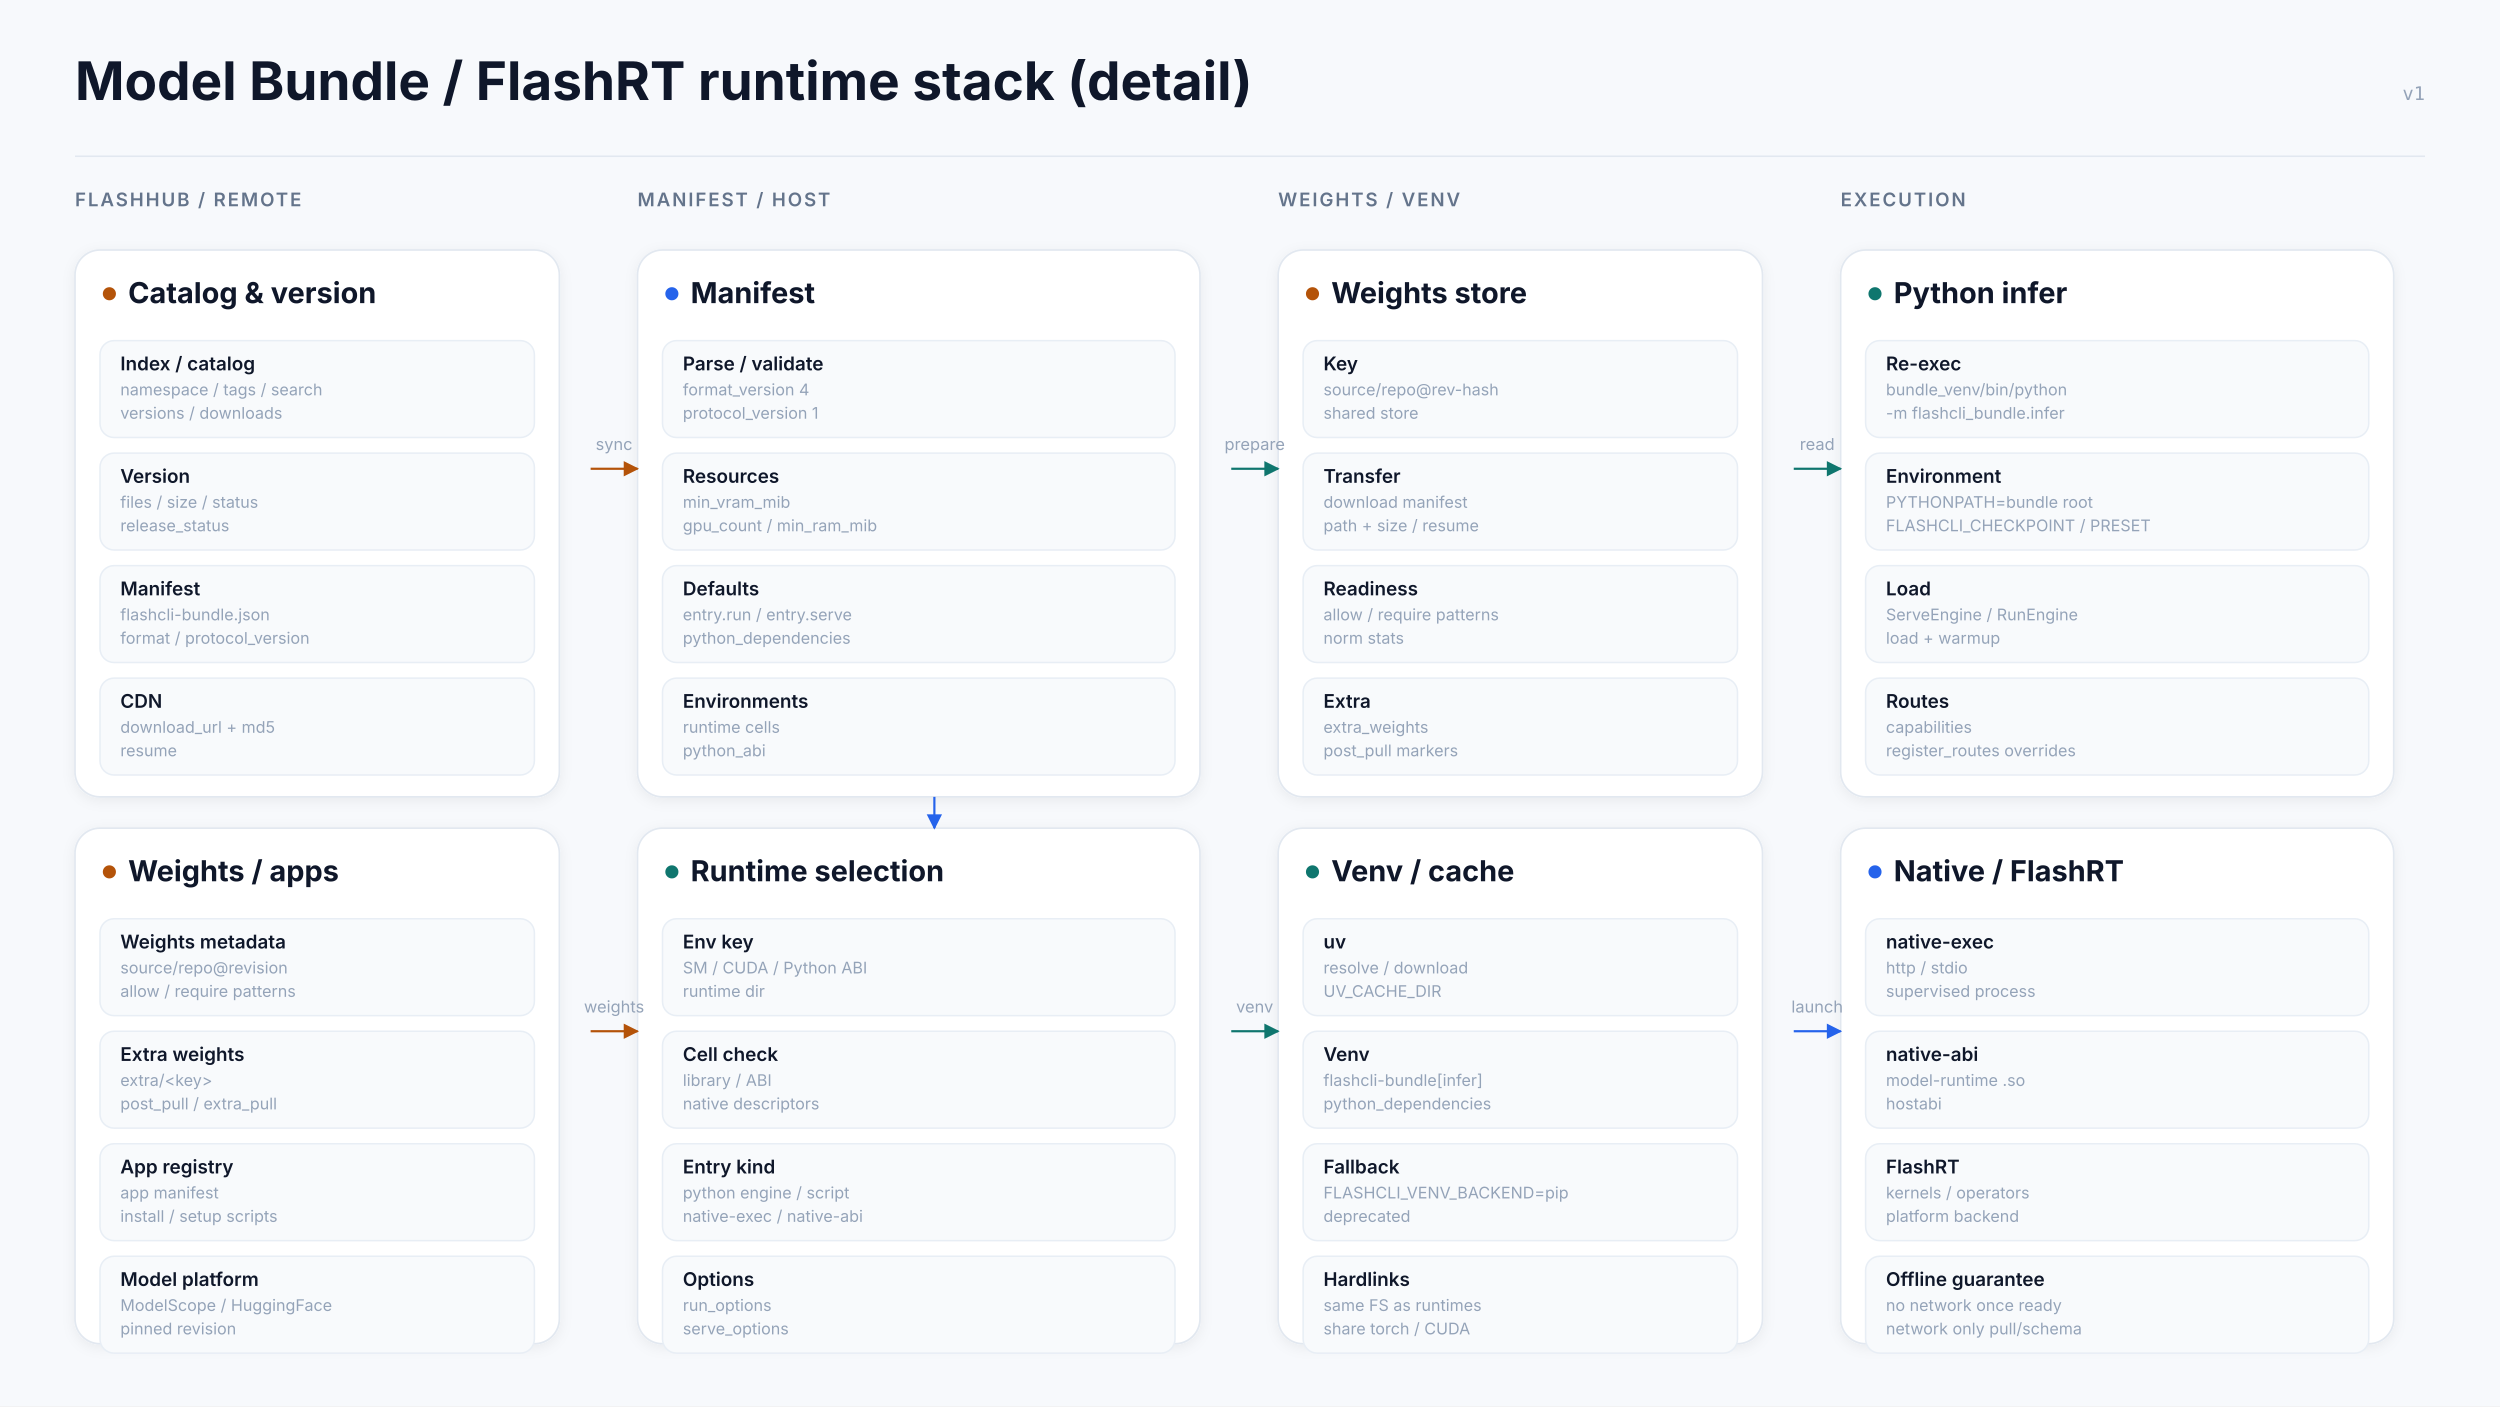
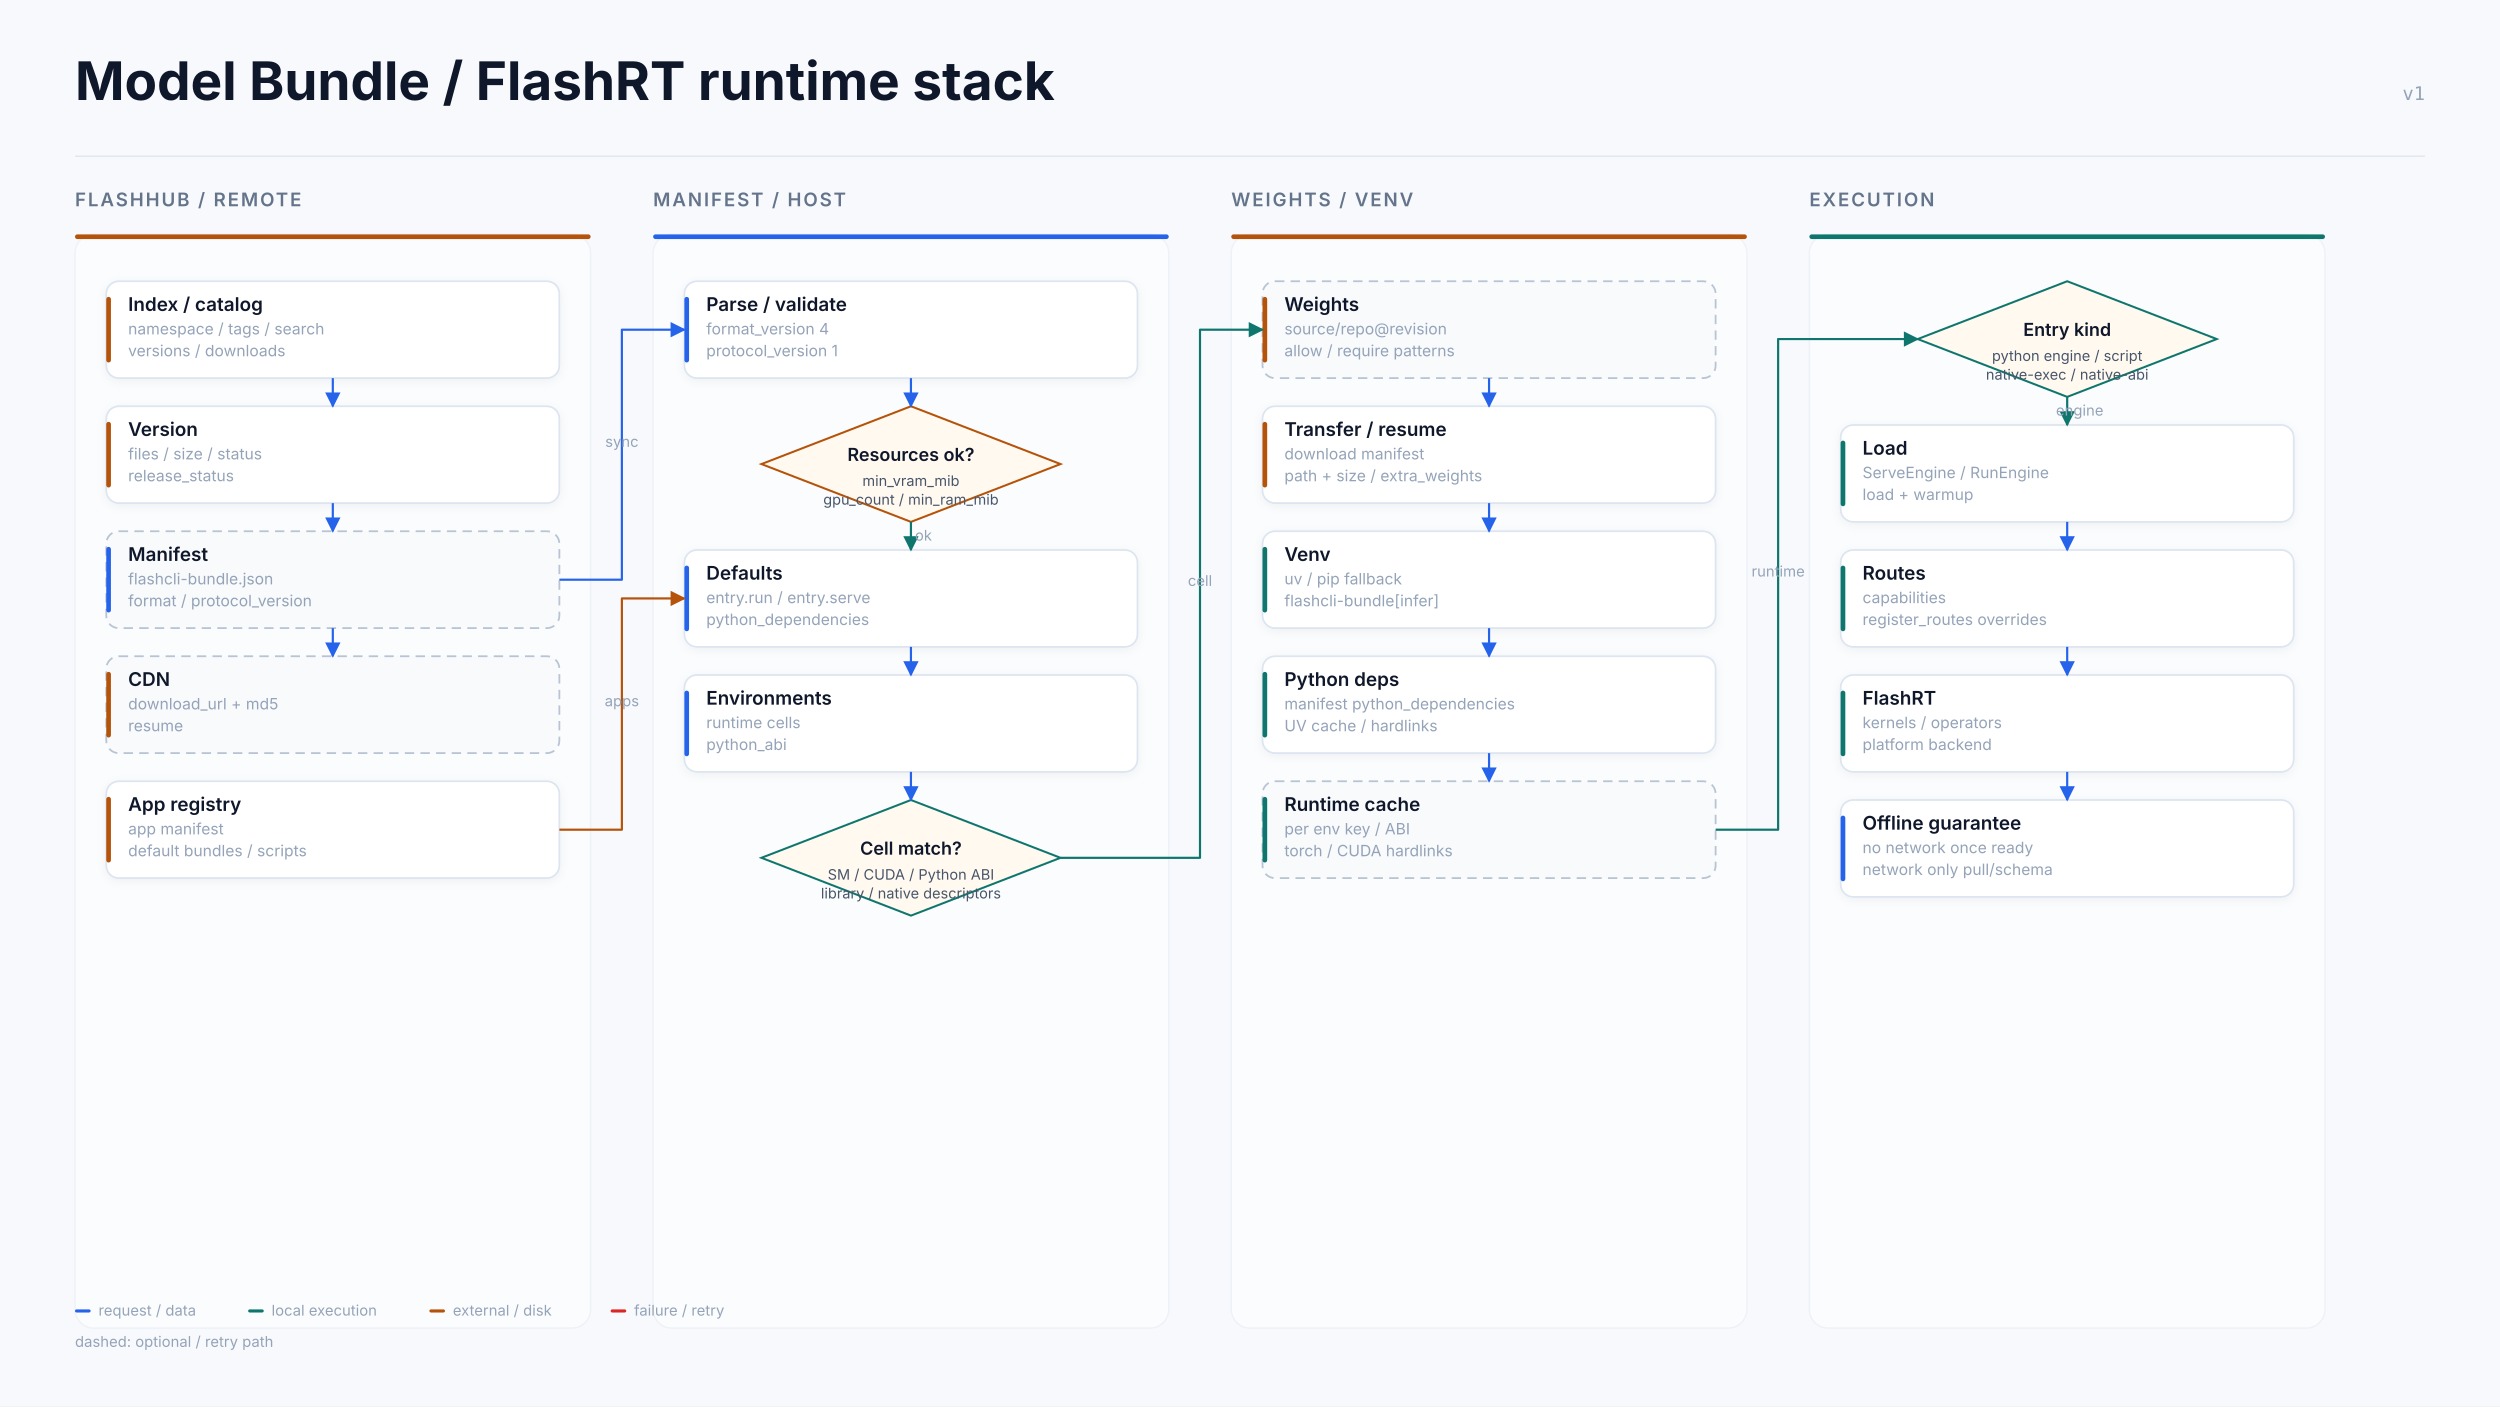
<svg xmlns="http://www.w3.org/2000/svg" width="1600" height="900" viewBox="0 0 1600 900">
  <defs>
    <filter id="shadow" x="-20%" y="-20%" width="140%" height="140%">
-       <feDropShadow dx="0" dy="2" stdDeviation="4" flood-color="#0F172A" flood-opacity="0.06" />
+       <feDropShadow dx="0" dy="1.5" stdDeviation="3" flood-color="#0F172A" flood-opacity="0.05" />
    </filter>
    <marker id="arrow-blue" viewBox="0 0 10 10" refX="9" refY="5" markerWidth="7" markerHeight="7" orient="auto-start-reverse">
      <path d="M 0 0 L 10 5 L 0 10 z" fill="#2563EB" />
    </marker>
    <marker id="arrow-green" viewBox="0 0 10 10" refX="9" refY="5" markerWidth="7" markerHeight="7" orient="auto-start-reverse">
      <path d="M 0 0 L 10 5 L 0 10 z" fill="#0F766E" />
    </marker>
    <marker id="arrow-amber" viewBox="0 0 10 10" refX="9" refY="5" markerWidth="7" markerHeight="7" orient="auto-start-reverse">
      <path d="M 0 0 L 10 5 L 0 10 z" fill="#B45309" />
    </marker>
    <marker id="arrow-red" viewBox="0 0 10 10" refX="9" refY="5" markerWidth="7" markerHeight="7" orient="auto-start-reverse">
      <path d="M 0 0 L 10 5 L 0 10 z" fill="#DC2626" />
    </marker>
  </defs>
  <rect width="1600" height="900" fill="#F7F9FC" />
  <path d="M 48 100 L 1552 100" stroke="#E2E8F0" stroke-width="1" />
-   <text x="48" y="64" text-anchor="start" font-family="Inter, Segoe UI, sans-serif" font-size="34" font-weight="700" fill="#0F172A">Model Bundle / FlashRT runtime stack (detail)</text>
+   <text x="48" y="64" text-anchor="start" font-family="Inter, Segoe UI, sans-serif" font-size="34" font-weight="700" fill="#0F172A">Model Bundle / FlashRT runtime stack</text>
  <text x="1552" y="64" text-anchor="end" font-family="JetBrains Mono, Consolas, monospace" font-size="12" font-weight="400" fill="#94A3B8">v1</text>
  <text x="48" y="132" text-anchor="start" font-family="Inter, Segoe UI, sans-serif" font-size="12" font-weight="600" fill="#64748B" letter-spacing="1.2">FLASHHUB / REMOTE</text>
-   <text x="408" y="132" text-anchor="start" font-family="Inter, Segoe UI, sans-serif" font-size="12" font-weight="600" fill="#64748B" letter-spacing="1.2">MANIFEST / HOST</text>
-   <text x="818" y="132" text-anchor="start" font-family="Inter, Segoe UI, sans-serif" font-size="12" font-weight="600" fill="#64748B" letter-spacing="1.2">WEIGHTS / VENV</text>
-   <text x="1178" y="132" text-anchor="start" font-family="Inter, Segoe UI, sans-serif" font-size="12" font-weight="600" fill="#64748B" letter-spacing="1.2">EXECUTION</text>
-   <rect x="48" y="160" width="310" height="350" rx="16" fill="#FFFFFF" stroke="#E2E8F0" stroke-width="1.1" filter="url(#shadow)" />
-   <circle cx="70" cy="188" r="4.2" fill="#B45309" />
-   <text x="82" y="194" text-anchor="start" font-family="Inter, Segoe UI, sans-serif" font-size="18.5" font-weight="700" fill="#0F172A">Catalog &amp; version</text>
-   <rect x="64" y="218" width="278" height="62" rx="9" fill="#F8FAFC" stroke="#E8EEF5" stroke-width="1" />
-   <text x="77" y="237" text-anchor="start" font-family="Inter, Segoe UI, sans-serif" font-size="12.1" font-weight="600" fill="#0F172A">Index / catalog</text>
-   <text x="77" y="253" text-anchor="start" font-family="Inter, Segoe UI, sans-serif" font-size="10.3" font-weight="400" fill="#94A3B8">namespace / tags / search</text>
-   <text x="77" y="268" text-anchor="start" font-family="Inter, Segoe UI, sans-serif" font-size="10.3" font-weight="400" fill="#94A3B8">versions / downloads</text>
-   <rect x="64" y="290" width="278" height="62" rx="9" fill="#F8FAFC" stroke="#E8EEF5" stroke-width="1" />
-   <text x="77" y="309" text-anchor="start" font-family="Inter, Segoe UI, sans-serif" font-size="12.1" font-weight="600" fill="#0F172A">Version</text>
-   <text x="77" y="325" text-anchor="start" font-family="Inter, Segoe UI, sans-serif" font-size="10.3" font-weight="400" fill="#94A3B8">files / size / status</text>
-   <text x="77" y="340" text-anchor="start" font-family="Inter, Segoe UI, sans-serif" font-size="10.3" font-weight="400" fill="#94A3B8">release_status</text>
-   <rect x="64" y="362" width="278" height="62" rx="9" fill="#F8FAFC" stroke="#E8EEF5" stroke-width="1" />
-   <text x="77" y="381" text-anchor="start" font-family="Inter, Segoe UI, sans-serif" font-size="12.1" font-weight="600" fill="#0F172A">Manifest</text>
-   <text x="77" y="397" text-anchor="start" font-family="Inter, Segoe UI, sans-serif" font-size="10.3" font-weight="400" fill="#94A3B8">flashcli-bundle.json</text>
-   <text x="77" y="412" text-anchor="start" font-family="Inter, Segoe UI, sans-serif" font-size="10.3" font-weight="400" fill="#94A3B8">format / protocol_version</text>
-   <rect x="64" y="434" width="278" height="62" rx="9" fill="#F8FAFC" stroke="#E8EEF5" stroke-width="1" />
-   <text x="77" y="453" text-anchor="start" font-family="Inter, Segoe UI, sans-serif" font-size="12.1" font-weight="600" fill="#0F172A">CDN</text>
-   <text x="77" y="469" text-anchor="start" font-family="Inter, Segoe UI, sans-serif" font-size="10.3" font-weight="400" fill="#94A3B8">download_url + md5</text>
-   <text x="77" y="484" text-anchor="start" font-family="Inter, Segoe UI, sans-serif" font-size="10.3" font-weight="400" fill="#94A3B8">resume</text>
-   <rect x="48" y="530" width="310" height="330" rx="16" fill="#FFFFFF" stroke="#E2E8F0" stroke-width="1.1" filter="url(#shadow)" />
-   <circle cx="70" cy="558" r="4.2" fill="#B45309" />
-   <text x="82" y="564" text-anchor="start" font-family="Inter, Segoe UI, sans-serif" font-size="18.5" font-weight="700" fill="#0F172A">Weights / apps</text>
-   <rect x="64" y="588" width="278" height="62" rx="9" fill="#F8FAFC" stroke="#E8EEF5" stroke-width="1" />
-   <text x="77" y="607" text-anchor="start" font-family="Inter, Segoe UI, sans-serif" font-size="12.1" font-weight="600" fill="#0F172A">Weights metadata</text>
-   <text x="77" y="623" text-anchor="start" font-family="Inter, Segoe UI, sans-serif" font-size="10.3" font-weight="400" fill="#94A3B8">source/repo@revision</text>
-   <text x="77" y="638" text-anchor="start" font-family="Inter, Segoe UI, sans-serif" font-size="10.3" font-weight="400" fill="#94A3B8">allow / require patterns</text>
-   <rect x="64" y="660" width="278" height="62" rx="9" fill="#F8FAFC" stroke="#E8EEF5" stroke-width="1" />
-   <text x="77" y="679" text-anchor="start" font-family="Inter, Segoe UI, sans-serif" font-size="12.1" font-weight="600" fill="#0F172A">Extra weights</text>
-   <text x="77" y="695" text-anchor="start" font-family="Inter, Segoe UI, sans-serif" font-size="10.3" font-weight="400" fill="#94A3B8">extra/&lt;key&gt;</text>
-   <text x="77" y="710" text-anchor="start" font-family="Inter, Segoe UI, sans-serif" font-size="10.3" font-weight="400" fill="#94A3B8">post_pull / extra_pull</text>
-   <rect x="64" y="732" width="278" height="62" rx="9" fill="#F8FAFC" stroke="#E8EEF5" stroke-width="1" />
-   <text x="77" y="751" text-anchor="start" font-family="Inter, Segoe UI, sans-serif" font-size="12.1" font-weight="600" fill="#0F172A">App registry</text>
-   <text x="77" y="767" text-anchor="start" font-family="Inter, Segoe UI, sans-serif" font-size="10.3" font-weight="400" fill="#94A3B8">app manifest</text>
-   <text x="77" y="782" text-anchor="start" font-family="Inter, Segoe UI, sans-serif" font-size="10.3" font-weight="400" fill="#94A3B8">install / setup scripts</text>
-   <rect x="64" y="804" width="278" height="62" rx="9" fill="#F8FAFC" stroke="#E8EEF5" stroke-width="1" />
-   <text x="77" y="823" text-anchor="start" font-family="Inter, Segoe UI, sans-serif" font-size="12.1" font-weight="600" fill="#0F172A">Model platform</text>
-   <text x="77" y="839" text-anchor="start" font-family="Inter, Segoe UI, sans-serif" font-size="10.3" font-weight="400" fill="#94A3B8">ModelScope / HuggingFace</text>
-   <text x="77" y="854" text-anchor="start" font-family="Inter, Segoe UI, sans-serif" font-size="10.3" font-weight="400" fill="#94A3B8">pinned revision</text>
-   <rect x="408" y="160" width="360" height="350" rx="16" fill="#FFFFFF" stroke="#E2E8F0" stroke-width="1.1" filter="url(#shadow)" />
-   <circle cx="430" cy="188" r="4.2" fill="#2563EB" />
-   <text x="442" y="194" text-anchor="start" font-family="Inter, Segoe UI, sans-serif" font-size="18.5" font-weight="700" fill="#0F172A">Manifest</text>
-   <rect x="424" y="218" width="328" height="62" rx="9" fill="#F8FAFC" stroke="#E8EEF5" stroke-width="1" />
-   <text x="437" y="237" text-anchor="start" font-family="Inter, Segoe UI, sans-serif" font-size="12.1" font-weight="600" fill="#0F172A">Parse / validate</text>
-   <text x="437" y="253" text-anchor="start" font-family="Inter, Segoe UI, sans-serif" font-size="10.3" font-weight="400" fill="#94A3B8">format_version 4</text>
-   <text x="437" y="268" text-anchor="start" font-family="Inter, Segoe UI, sans-serif" font-size="10.3" font-weight="400" fill="#94A3B8">protocol_version 1</text>
-   <rect x="424" y="290" width="328" height="62" rx="9" fill="#F8FAFC" stroke="#E8EEF5" stroke-width="1" />
-   <text x="437" y="309" text-anchor="start" font-family="Inter, Segoe UI, sans-serif" font-size="12.1" font-weight="600" fill="#0F172A">Resources</text>
-   <text x="437" y="325" text-anchor="start" font-family="Inter, Segoe UI, sans-serif" font-size="10.3" font-weight="400" fill="#94A3B8">min_vram_mib</text>
-   <text x="437" y="340" text-anchor="start" font-family="Inter, Segoe UI, sans-serif" font-size="10.3" font-weight="400" fill="#94A3B8">gpu_count / min_ram_mib</text>
-   <rect x="424" y="362" width="328" height="62" rx="9" fill="#F8FAFC" stroke="#E8EEF5" stroke-width="1" />
-   <text x="437" y="381" text-anchor="start" font-family="Inter, Segoe UI, sans-serif" font-size="12.1" font-weight="600" fill="#0F172A">Defaults</text>
-   <text x="437" y="397" text-anchor="start" font-family="Inter, Segoe UI, sans-serif" font-size="10.3" font-weight="400" fill="#94A3B8">entry.run / entry.serve</text>
-   <text x="437" y="412" text-anchor="start" font-family="Inter, Segoe UI, sans-serif" font-size="10.3" font-weight="400" fill="#94A3B8">python_dependencies</text>
-   <rect x="424" y="434" width="328" height="62" rx="9" fill="#F8FAFC" stroke="#E8EEF5" stroke-width="1" />
-   <text x="437" y="453" text-anchor="start" font-family="Inter, Segoe UI, sans-serif" font-size="12.1" font-weight="600" fill="#0F172A">Environments</text>
-   <text x="437" y="469" text-anchor="start" font-family="Inter, Segoe UI, sans-serif" font-size="10.3" font-weight="400" fill="#94A3B8">runtime cells</text>
-   <text x="437" y="484" text-anchor="start" font-family="Inter, Segoe UI, sans-serif" font-size="10.3" font-weight="400" fill="#94A3B8">python_abi</text>
-   <rect x="408" y="530" width="360" height="330" rx="16" fill="#FFFFFF" stroke="#E2E8F0" stroke-width="1.1" filter="url(#shadow)" />
-   <circle cx="430" cy="558" r="4.2" fill="#0F766E" />
-   <text x="442" y="564" text-anchor="start" font-family="Inter, Segoe UI, sans-serif" font-size="18.5" font-weight="700" fill="#0F172A">Runtime selection</text>
-   <rect x="424" y="588" width="328" height="62" rx="9" fill="#F8FAFC" stroke="#E8EEF5" stroke-width="1" />
-   <text x="437" y="607" text-anchor="start" font-family="Inter, Segoe UI, sans-serif" font-size="12.1" font-weight="600" fill="#0F172A">Env key</text>
-   <text x="437" y="623" text-anchor="start" font-family="Inter, Segoe UI, sans-serif" font-size="10.3" font-weight="400" fill="#94A3B8">SM / CUDA / Python ABI</text>
-   <text x="437" y="638" text-anchor="start" font-family="Inter, Segoe UI, sans-serif" font-size="10.3" font-weight="400" fill="#94A3B8">runtime dir</text>
-   <rect x="424" y="660" width="328" height="62" rx="9" fill="#F8FAFC" stroke="#E8EEF5" stroke-width="1" />
-   <text x="437" y="679" text-anchor="start" font-family="Inter, Segoe UI, sans-serif" font-size="12.1" font-weight="600" fill="#0F172A">Cell check</text>
-   <text x="437" y="695" text-anchor="start" font-family="Inter, Segoe UI, sans-serif" font-size="10.3" font-weight="400" fill="#94A3B8">library / ABI</text>
-   <text x="437" y="710" text-anchor="start" font-family="Inter, Segoe UI, sans-serif" font-size="10.3" font-weight="400" fill="#94A3B8">native descriptors</text>
-   <rect x="424" y="732" width="328" height="62" rx="9" fill="#F8FAFC" stroke="#E8EEF5" stroke-width="1" />
-   <text x="437" y="751" text-anchor="start" font-family="Inter, Segoe UI, sans-serif" font-size="12.1" font-weight="600" fill="#0F172A">Entry kind</text>
-   <text x="437" y="767" text-anchor="start" font-family="Inter, Segoe UI, sans-serif" font-size="10.3" font-weight="400" fill="#94A3B8">python engine / script</text>
-   <text x="437" y="782" text-anchor="start" font-family="Inter, Segoe UI, sans-serif" font-size="10.3" font-weight="400" fill="#94A3B8">native-exec / native-abi</text>
-   <rect x="424" y="804" width="328" height="62" rx="9" fill="#F8FAFC" stroke="#E8EEF5" stroke-width="1" />
-   <text x="437" y="823" text-anchor="start" font-family="Inter, Segoe UI, sans-serif" font-size="12.1" font-weight="600" fill="#0F172A">Options</text>
-   <text x="437" y="839" text-anchor="start" font-family="Inter, Segoe UI, sans-serif" font-size="10.3" font-weight="400" fill="#94A3B8">run_options</text>
-   <text x="437" y="854" text-anchor="start" font-family="Inter, Segoe UI, sans-serif" font-size="10.3" font-weight="400" fill="#94A3B8">serve_options</text>
-   <rect x="818" y="160" width="310" height="350" rx="16" fill="#FFFFFF" stroke="#E2E8F0" stroke-width="1.1" filter="url(#shadow)" />
-   <circle cx="840" cy="188" r="4.2" fill="#B45309" />
-   <text x="852" y="194" text-anchor="start" font-family="Inter, Segoe UI, sans-serif" font-size="18.5" font-weight="700" fill="#0F172A">Weights store</text>
-   <rect x="834" y="218" width="278" height="62" rx="9" fill="#F8FAFC" stroke="#E8EEF5" stroke-width="1" />
-   <text x="847" y="237" text-anchor="start" font-family="Inter, Segoe UI, sans-serif" font-size="12.1" font-weight="600" fill="#0F172A">Key</text>
-   <text x="847" y="253" text-anchor="start" font-family="Inter, Segoe UI, sans-serif" font-size="10.3" font-weight="400" fill="#94A3B8">source/repo@rev-hash</text>
-   <text x="847" y="268" text-anchor="start" font-family="Inter, Segoe UI, sans-serif" font-size="10.3" font-weight="400" fill="#94A3B8">shared store</text>
-   <rect x="834" y="290" width="278" height="62" rx="9" fill="#F8FAFC" stroke="#E8EEF5" stroke-width="1" />
-   <text x="847" y="309" text-anchor="start" font-family="Inter, Segoe UI, sans-serif" font-size="12.1" font-weight="600" fill="#0F172A">Transfer</text>
-   <text x="847" y="325" text-anchor="start" font-family="Inter, Segoe UI, sans-serif" font-size="10.3" font-weight="400" fill="#94A3B8">download manifest</text>
-   <text x="847" y="340" text-anchor="start" font-family="Inter, Segoe UI, sans-serif" font-size="10.3" font-weight="400" fill="#94A3B8">path + size / resume</text>
-   <rect x="834" y="362" width="278" height="62" rx="9" fill="#F8FAFC" stroke="#E8EEF5" stroke-width="1" />
-   <text x="847" y="381" text-anchor="start" font-family="Inter, Segoe UI, sans-serif" font-size="12.1" font-weight="600" fill="#0F172A">Readiness</text>
-   <text x="847" y="397" text-anchor="start" font-family="Inter, Segoe UI, sans-serif" font-size="10.3" font-weight="400" fill="#94A3B8">allow / require patterns</text>
-   <text x="847" y="412" text-anchor="start" font-family="Inter, Segoe UI, sans-serif" font-size="10.3" font-weight="400" fill="#94A3B8">norm stats</text>
-   <rect x="834" y="434" width="278" height="62" rx="9" fill="#F8FAFC" stroke="#E8EEF5" stroke-width="1" />
-   <text x="847" y="453" text-anchor="start" font-family="Inter, Segoe UI, sans-serif" font-size="12.1" font-weight="600" fill="#0F172A">Extra</text>
-   <text x="847" y="469" text-anchor="start" font-family="Inter, Segoe UI, sans-serif" font-size="10.3" font-weight="400" fill="#94A3B8">extra_weights</text>
-   <text x="847" y="484" text-anchor="start" font-family="Inter, Segoe UI, sans-serif" font-size="10.3" font-weight="400" fill="#94A3B8">post_pull markers</text>
-   <rect x="818" y="530" width="310" height="330" rx="16" fill="#FFFFFF" stroke="#E2E8F0" stroke-width="1.1" filter="url(#shadow)" />
-   <circle cx="840" cy="558" r="4.2" fill="#0F766E" />
-   <text x="852" y="564" text-anchor="start" font-family="Inter, Segoe UI, sans-serif" font-size="18.5" font-weight="700" fill="#0F172A">Venv / cache</text>
-   <rect x="834" y="588" width="278" height="62" rx="9" fill="#F8FAFC" stroke="#E8EEF5" stroke-width="1" />
-   <text x="847" y="607" text-anchor="start" font-family="Inter, Segoe UI, sans-serif" font-size="12.1" font-weight="600" fill="#0F172A">uv</text>
-   <text x="847" y="623" text-anchor="start" font-family="Inter, Segoe UI, sans-serif" font-size="10.3" font-weight="400" fill="#94A3B8">resolve / download</text>
-   <text x="847" y="638" text-anchor="start" font-family="Inter, Segoe UI, sans-serif" font-size="10.3" font-weight="400" fill="#94A3B8">UV_CACHE_DIR</text>
-   <rect x="834" y="660" width="278" height="62" rx="9" fill="#F8FAFC" stroke="#E8EEF5" stroke-width="1" />
-   <text x="847" y="679" text-anchor="start" font-family="Inter, Segoe UI, sans-serif" font-size="12.1" font-weight="600" fill="#0F172A">Venv</text>
-   <text x="847" y="695" text-anchor="start" font-family="Inter, Segoe UI, sans-serif" font-size="10.3" font-weight="400" fill="#94A3B8">flashcli-bundle[infer]</text>
-   <text x="847" y="710" text-anchor="start" font-family="Inter, Segoe UI, sans-serif" font-size="10.3" font-weight="400" fill="#94A3B8">python_dependencies</text>
-   <rect x="834" y="732" width="278" height="62" rx="9" fill="#F8FAFC" stroke="#E8EEF5" stroke-width="1" />
-   <text x="847" y="751" text-anchor="start" font-family="Inter, Segoe UI, sans-serif" font-size="12.1" font-weight="600" fill="#0F172A">Fallback</text>
-   <text x="847" y="767" text-anchor="start" font-family="Inter, Segoe UI, sans-serif" font-size="10.3" font-weight="400" fill="#94A3B8">FLASHCLI_VENV_BACKEND=pip</text>
-   <text x="847" y="782" text-anchor="start" font-family="Inter, Segoe UI, sans-serif" font-size="10.3" font-weight="400" fill="#94A3B8">deprecated</text>
-   <rect x="834" y="804" width="278" height="62" rx="9" fill="#F8FAFC" stroke="#E8EEF5" stroke-width="1" />
-   <text x="847" y="823" text-anchor="start" font-family="Inter, Segoe UI, sans-serif" font-size="12.1" font-weight="600" fill="#0F172A">Hardlinks</text>
-   <text x="847" y="839" text-anchor="start" font-family="Inter, Segoe UI, sans-serif" font-size="10.3" font-weight="400" fill="#94A3B8">same FS as runtimes</text>
-   <text x="847" y="854" text-anchor="start" font-family="Inter, Segoe UI, sans-serif" font-size="10.3" font-weight="400" fill="#94A3B8">share torch / CUDA</text>
-   <rect x="1178" y="160" width="354" height="350" rx="16" fill="#FFFFFF" stroke="#E2E8F0" stroke-width="1.1" filter="url(#shadow)" />
-   <circle cx="1200" cy="188" r="4.2" fill="#0F766E" />
-   <text x="1212" y="194" text-anchor="start" font-family="Inter, Segoe UI, sans-serif" font-size="18.5" font-weight="700" fill="#0F172A">Python infer</text>
-   <rect x="1194" y="218" width="322" height="62" rx="9" fill="#F8FAFC" stroke="#E8EEF5" stroke-width="1" />
-   <text x="1207" y="237" text-anchor="start" font-family="Inter, Segoe UI, sans-serif" font-size="12.1" font-weight="600" fill="#0F172A">Re-exec</text>
-   <text x="1207" y="253" text-anchor="start" font-family="Inter, Segoe UI, sans-serif" font-size="10.3" font-weight="400" fill="#94A3B8">bundle_venv/bin/python</text>
-   <text x="1207" y="268" text-anchor="start" font-family="Inter, Segoe UI, sans-serif" font-size="10.3" font-weight="400" fill="#94A3B8">-m flashcli_bundle.infer</text>
-   <rect x="1194" y="290" width="322" height="62" rx="9" fill="#F8FAFC" stroke="#E8EEF5" stroke-width="1" />
-   <text x="1207" y="309" text-anchor="start" font-family="Inter, Segoe UI, sans-serif" font-size="12.1" font-weight="600" fill="#0F172A">Environment</text>
-   <text x="1207" y="325" text-anchor="start" font-family="Inter, Segoe UI, sans-serif" font-size="10.3" font-weight="400" fill="#94A3B8">PYTHONPATH=bundle root</text>
-   <text x="1207" y="340" text-anchor="start" font-family="Inter, Segoe UI, sans-serif" font-size="10.3" font-weight="400" fill="#94A3B8">FLASHCLI_CHECKPOINT / PRESET</text>
-   <rect x="1194" y="362" width="322" height="62" rx="9" fill="#F8FAFC" stroke="#E8EEF5" stroke-width="1" />
-   <text x="1207" y="381" text-anchor="start" font-family="Inter, Segoe UI, sans-serif" font-size="12.1" font-weight="600" fill="#0F172A">Load</text>
-   <text x="1207" y="397" text-anchor="start" font-family="Inter, Segoe UI, sans-serif" font-size="10.3" font-weight="400" fill="#94A3B8">ServeEngine / RunEngine</text>
-   <text x="1207" y="412" text-anchor="start" font-family="Inter, Segoe UI, sans-serif" font-size="10.3" font-weight="400" fill="#94A3B8">load + warmup</text>
-   <rect x="1194" y="434" width="322" height="62" rx="9" fill="#F8FAFC" stroke="#E8EEF5" stroke-width="1" />
-   <text x="1207" y="453" text-anchor="start" font-family="Inter, Segoe UI, sans-serif" font-size="12.1" font-weight="600" fill="#0F172A">Routes</text>
-   <text x="1207" y="469" text-anchor="start" font-family="Inter, Segoe UI, sans-serif" font-size="10.3" font-weight="400" fill="#94A3B8">capabilities</text>
-   <text x="1207" y="484" text-anchor="start" font-family="Inter, Segoe UI, sans-serif" font-size="10.3" font-weight="400" fill="#94A3B8">register_routes overrides</text>
-   <rect x="1178" y="530" width="354" height="330" rx="16" fill="#FFFFFF" stroke="#E2E8F0" stroke-width="1.1" filter="url(#shadow)" />
-   <circle cx="1200" cy="558" r="4.2" fill="#2563EB" />
-   <text x="1212" y="564" text-anchor="start" font-family="Inter, Segoe UI, sans-serif" font-size="18.5" font-weight="700" fill="#0F172A">Native / FlashRT</text>
-   <rect x="1194" y="588" width="322" height="62" rx="9" fill="#F8FAFC" stroke="#E8EEF5" stroke-width="1" />
-   <text x="1207" y="607" text-anchor="start" font-family="Inter, Segoe UI, sans-serif" font-size="12.1" font-weight="600" fill="#0F172A">native-exec</text>
-   <text x="1207" y="623" text-anchor="start" font-family="Inter, Segoe UI, sans-serif" font-size="10.3" font-weight="400" fill="#94A3B8">http / stdio</text>
-   <text x="1207" y="638" text-anchor="start" font-family="Inter, Segoe UI, sans-serif" font-size="10.3" font-weight="400" fill="#94A3B8">supervised process</text>
-   <rect x="1194" y="660" width="322" height="62" rx="9" fill="#F8FAFC" stroke="#E8EEF5" stroke-width="1" />
-   <text x="1207" y="679" text-anchor="start" font-family="Inter, Segoe UI, sans-serif" font-size="12.1" font-weight="600" fill="#0F172A">native-abi</text>
-   <text x="1207" y="695" text-anchor="start" font-family="Inter, Segoe UI, sans-serif" font-size="10.3" font-weight="400" fill="#94A3B8">model-runtime .so</text>
-   <text x="1207" y="710" text-anchor="start" font-family="Inter, Segoe UI, sans-serif" font-size="10.3" font-weight="400" fill="#94A3B8">hostabi</text>
-   <rect x="1194" y="732" width="322" height="62" rx="9" fill="#F8FAFC" stroke="#E8EEF5" stroke-width="1" />
-   <text x="1207" y="751" text-anchor="start" font-family="Inter, Segoe UI, sans-serif" font-size="12.1" font-weight="600" fill="#0F172A">FlashRT</text>
-   <text x="1207" y="767" text-anchor="start" font-family="Inter, Segoe UI, sans-serif" font-size="10.3" font-weight="400" fill="#94A3B8">kernels / operators</text>
-   <text x="1207" y="782" text-anchor="start" font-family="Inter, Segoe UI, sans-serif" font-size="10.3" font-weight="400" fill="#94A3B8">platform backend</text>
-   <rect x="1194" y="804" width="322" height="62" rx="9" fill="#F8FAFC" stroke="#E8EEF5" stroke-width="1" />
-   <text x="1207" y="823" text-anchor="start" font-family="Inter, Segoe UI, sans-serif" font-size="12.1" font-weight="600" fill="#0F172A">Offline guarantee</text>
-   <text x="1207" y="839" text-anchor="start" font-family="Inter, Segoe UI, sans-serif" font-size="10.3" font-weight="400" fill="#94A3B8">no network once ready</text>
-   <text x="1207" y="854" text-anchor="start" font-family="Inter, Segoe UI, sans-serif" font-size="10.3" font-weight="400" fill="#94A3B8">network only pull/schema</text>
-   <path d="M 378 300 L 408 300" fill="none" stroke="#B45309" stroke-width="1.4" stroke-linejoin="round" marker-end="url(#arrow-amber)" />
-   <text x="393" y="288" text-anchor="middle" font-family="Inter, Segoe UI, sans-serif" font-size="10.5" font-weight="400" fill="#94A3B8">sync</text>
-   <path d="M 378 660 L 408 660" fill="none" stroke="#B45309" stroke-width="1.4" stroke-linejoin="round" marker-end="url(#arrow-amber)" />
-   <text x="393" y="648" text-anchor="middle" font-family="Inter, Segoe UI, sans-serif" font-size="10.5" font-weight="400" fill="#94A3B8">weights</text>
-   <path d="M 788 300 L 818 300" fill="none" stroke="#0F766E" stroke-width="1.4" stroke-linejoin="round" marker-end="url(#arrow-green)" />
-   <text x="803" y="288" text-anchor="middle" font-family="Inter, Segoe UI, sans-serif" font-size="10.5" font-weight="400" fill="#94A3B8">prepare</text>
-   <path d="M 788 660 L 818 660" fill="none" stroke="#0F766E" stroke-width="1.4" stroke-linejoin="round" marker-end="url(#arrow-green)" />
-   <text x="803" y="648" text-anchor="middle" font-family="Inter, Segoe UI, sans-serif" font-size="10.5" font-weight="400" fill="#94A3B8">venv</text>
-   <path d="M 1148 300 L 1178 300" fill="none" stroke="#0F766E" stroke-width="1.4" stroke-linejoin="round" marker-end="url(#arrow-green)" />
-   <text x="1163" y="288" text-anchor="middle" font-family="Inter, Segoe UI, sans-serif" font-size="10.5" font-weight="400" fill="#94A3B8">read</text>
-   <path d="M 1148 660 L 1178 660" fill="none" stroke="#2563EB" stroke-width="1.4" stroke-linejoin="round" marker-end="url(#arrow-blue)" />
-   <text x="1163" y="648" text-anchor="middle" font-family="Inter, Segoe UI, sans-serif" font-size="10.5" font-weight="400" fill="#94A3B8">launch</text>
-   <path d="M 598 510 L 598 530" fill="none" stroke="#2563EB" stroke-width="1.4" stroke-linejoin="round" marker-end="url(#arrow-blue)" />
+   <rect x="48" y="150" width="330" height="700" rx="12" fill="#FBFCFE" stroke="#EEF2F7" stroke-width="1" />
+   <rect x="48" y="150" width="330" height="3" rx="1.5" fill="#B45309" stroke="#B45309" stroke-width="0" />
+   <text x="418" y="132" text-anchor="start" font-family="Inter, Segoe UI, sans-serif" font-size="12" font-weight="600" fill="#64748B" letter-spacing="1.2">MANIFEST / HOST</text>
+   <rect x="418" y="150" width="330" height="700" rx="12" fill="#FBFCFE" stroke="#EEF2F7" stroke-width="1" />
+   <rect x="418" y="150" width="330" height="3" rx="1.5" fill="#2563EB" stroke="#2563EB" stroke-width="0" />
+   <text x="788" y="132" text-anchor="start" font-family="Inter, Segoe UI, sans-serif" font-size="12" font-weight="600" fill="#64748B" letter-spacing="1.2">WEIGHTS / VENV</text>
+   <rect x="788" y="150" width="330" height="700" rx="12" fill="#FBFCFE" stroke="#EEF2F7" stroke-width="1" />
+   <rect x="788" y="150" width="330" height="3" rx="1.5" fill="#B45309" stroke="#B45309" stroke-width="0" />
+   <text x="1158" y="132" text-anchor="start" font-family="Inter, Segoe UI, sans-serif" font-size="12" font-weight="600" fill="#64748B" letter-spacing="1.2">EXECUTION</text>
+   <rect x="1158" y="150" width="330" height="700" rx="12" fill="#FBFCFE" stroke="#EEF2F7" stroke-width="1" />
+   <rect x="1158" y="150" width="330" height="3" rx="1.5" fill="#0F766E" stroke="#0F766E" stroke-width="0" />
+   <rect x="68" y="180" width="290" height="62" rx="8" fill="#FFFFFF" stroke="#DCE5F0" stroke-width="1.15" filter="url(#shadow)" />
+   <rect x="68" y="190" width="3" height="42" rx="1.5" fill="#B45309" stroke="#B45309" stroke-width="0" />
+   <text x="82" y="199" text-anchor="start" font-family="Inter, Segoe UI, sans-serif" font-size="12.1" font-weight="600" fill="#0F172A">Index / catalog</text>
+   <text x="82" y="214" text-anchor="start" font-family="Inter, Segoe UI, sans-serif" font-size="10" font-weight="400" fill="#94A3B8">namespace / tags / search</text>
+   <text x="82" y="228" text-anchor="start" font-family="Inter, Segoe UI, sans-serif" font-size="10" font-weight="400" fill="#94A3B8">versions / downloads</text>
+   <rect x="68" y="260" width="290" height="62" rx="8" fill="#FFFFFF" stroke="#DCE5F0" stroke-width="1.15" filter="url(#shadow)" />
+   <rect x="68" y="270" width="3" height="42" rx="1.5" fill="#B45309" stroke="#B45309" stroke-width="0" />
+   <text x="82" y="279" text-anchor="start" font-family="Inter, Segoe UI, sans-serif" font-size="12.1" font-weight="600" fill="#0F172A">Version</text>
+   <text x="82" y="294" text-anchor="start" font-family="Inter, Segoe UI, sans-serif" font-size="10" font-weight="400" fill="#94A3B8">files / size / status</text>
+   <text x="82" y="308" text-anchor="start" font-family="Inter, Segoe UI, sans-serif" font-size="10" font-weight="400" fill="#94A3B8">release_status</text>
+   <rect x="68" y="340" width="290" height="62" rx="8" fill="#F8FAFC" stroke="#B8C4D4" stroke-width="1.15" stroke-dasharray="6 4" />
+   <rect x="68" y="350" width="3" height="42" rx="1.5" fill="#2563EB" stroke="#2563EB" stroke-width="0" />
+   <text x="82" y="359" text-anchor="start" font-family="Inter, Segoe UI, sans-serif" font-size="12.1" font-weight="600" fill="#0F172A">Manifest</text>
+   <text x="82" y="374" text-anchor="start" font-family="Inter, Segoe UI, sans-serif" font-size="10" font-weight="400" fill="#94A3B8">flashcli-bundle.json</text>
+   <text x="82" y="388" text-anchor="start" font-family="Inter, Segoe UI, sans-serif" font-size="10" font-weight="400" fill="#94A3B8">format / protocol_version</text>
+   <rect x="68" y="420" width="290" height="62" rx="8" fill="#F8FAFC" stroke="#B8C4D4" stroke-width="1.15" stroke-dasharray="6 4" />
+   <rect x="68" y="430" width="3" height="42" rx="1.5" fill="#B45309" stroke="#B45309" stroke-width="0" />
+   <text x="82" y="439" text-anchor="start" font-family="Inter, Segoe UI, sans-serif" font-size="12.1" font-weight="600" fill="#0F172A">CDN</text>
+   <text x="82" y="454" text-anchor="start" font-family="Inter, Segoe UI, sans-serif" font-size="10" font-weight="400" fill="#94A3B8">download_url + md5</text>
+   <text x="82" y="468" text-anchor="start" font-family="Inter, Segoe UI, sans-serif" font-size="10" font-weight="400" fill="#94A3B8">resume</text>
+   <rect x="68" y="500" width="290" height="62" rx="8" fill="#FFFFFF" stroke="#DCE5F0" stroke-width="1.15" filter="url(#shadow)" />
+   <rect x="68" y="510" width="3" height="42" rx="1.5" fill="#B45309" stroke="#B45309" stroke-width="0" />
+   <text x="82" y="519" text-anchor="start" font-family="Inter, Segoe UI, sans-serif" font-size="12.1" font-weight="600" fill="#0F172A">App registry</text>
+   <text x="82" y="534" text-anchor="start" font-family="Inter, Segoe UI, sans-serif" font-size="10" font-weight="400" fill="#94A3B8">app manifest</text>
+   <text x="82" y="548" text-anchor="start" font-family="Inter, Segoe UI, sans-serif" font-size="10" font-weight="400" fill="#94A3B8">default bundles / scripts</text>
+   <rect x="438" y="180" width="290" height="62" rx="8" fill="#FFFFFF" stroke="#DCE5F0" stroke-width="1.15" filter="url(#shadow)" />
+   <rect x="438" y="190" width="3" height="42" rx="1.5" fill="#2563EB" stroke="#2563EB" stroke-width="0" />
+   <text x="452" y="199" text-anchor="start" font-family="Inter, Segoe UI, sans-serif" font-size="12.1" font-weight="600" fill="#0F172A">Parse / validate</text>
+   <text x="452" y="214" text-anchor="start" font-family="Inter, Segoe UI, sans-serif" font-size="10" font-weight="400" fill="#94A3B8">format_version 4</text>
+   <text x="452" y="228" text-anchor="start" font-family="Inter, Segoe UI, sans-serif" font-size="10" font-weight="400" fill="#94A3B8">protocol_version 1</text>
+   <polygon points="583,260 678.7,297 583,334 487.3,297" fill="#FFF9F0" stroke="#B45309" stroke-width="1.3" />
+   <text x="583" y="295" text-anchor="middle" font-family="Inter, Segoe UI, sans-serif" font-size="11.5" font-weight="600" fill="#0F172A">Resources ok?</text>
+   <text x="583" y="311" text-anchor="middle" font-family="Inter, Segoe UI, sans-serif" font-size="9.3" font-weight="400" fill="#475569">min_vram_mib</text>
+   <text x="583" y="323" text-anchor="middle" font-family="Inter, Segoe UI, sans-serif" font-size="9.3" font-weight="400" fill="#475569">gpu_count / min_ram_mib</text>
+   <rect x="438" y="352" width="290" height="62" rx="8" fill="#FFFFFF" stroke="#DCE5F0" stroke-width="1.15" filter="url(#shadow)" />
+   <rect x="438" y="362" width="3" height="42" rx="1.5" fill="#2563EB" stroke="#2563EB" stroke-width="0" />
+   <text x="452" y="371" text-anchor="start" font-family="Inter, Segoe UI, sans-serif" font-size="12.1" font-weight="600" fill="#0F172A">Defaults</text>
+   <text x="452" y="386" text-anchor="start" font-family="Inter, Segoe UI, sans-serif" font-size="10" font-weight="400" fill="#94A3B8">entry.run / entry.serve</text>
+   <text x="452" y="400" text-anchor="start" font-family="Inter, Segoe UI, sans-serif" font-size="10" font-weight="400" fill="#94A3B8">python_dependencies</text>
+   <rect x="438" y="432" width="290" height="62" rx="8" fill="#FFFFFF" stroke="#DCE5F0" stroke-width="1.15" filter="url(#shadow)" />
+   <rect x="438" y="442" width="3" height="42" rx="1.5" fill="#2563EB" stroke="#2563EB" stroke-width="0" />
+   <text x="452" y="451" text-anchor="start" font-family="Inter, Segoe UI, sans-serif" font-size="12.1" font-weight="600" fill="#0F172A">Environments</text>
+   <text x="452" y="466" text-anchor="start" font-family="Inter, Segoe UI, sans-serif" font-size="10" font-weight="400" fill="#94A3B8">runtime cells</text>
+   <text x="452" y="480" text-anchor="start" font-family="Inter, Segoe UI, sans-serif" font-size="10" font-weight="400" fill="#94A3B8">python_abi</text>
+   <polygon points="583,512 678.7,549 583,586 487.3,549" fill="#FFF9F0" stroke="#0F766E" stroke-width="1.3" />
+   <text x="583" y="547" text-anchor="middle" font-family="Inter, Segoe UI, sans-serif" font-size="11.5" font-weight="600" fill="#0F172A">Cell match?</text>
+   <text x="583" y="563" text-anchor="middle" font-family="Inter, Segoe UI, sans-serif" font-size="9.3" font-weight="400" fill="#475569">SM / CUDA / Python ABI</text>
+   <text x="583" y="575" text-anchor="middle" font-family="Inter, Segoe UI, sans-serif" font-size="9.3" font-weight="400" fill="#475569">library / native descriptors</text>
+   <rect x="808" y="180" width="290" height="62" rx="8" fill="#F8FAFC" stroke="#B8C4D4" stroke-width="1.15" stroke-dasharray="6 4" />
+   <rect x="808" y="190" width="3" height="42" rx="1.5" fill="#B45309" stroke="#B45309" stroke-width="0" />
+   <text x="822" y="199" text-anchor="start" font-family="Inter, Segoe UI, sans-serif" font-size="12.1" font-weight="600" fill="#0F172A">Weights</text>
+   <text x="822" y="214" text-anchor="start" font-family="Inter, Segoe UI, sans-serif" font-size="10" font-weight="400" fill="#94A3B8">source/repo@revision</text>
+   <text x="822" y="228" text-anchor="start" font-family="Inter, Segoe UI, sans-serif" font-size="10" font-weight="400" fill="#94A3B8">allow / require patterns</text>
+   <rect x="808" y="260" width="290" height="62" rx="8" fill="#FFFFFF" stroke="#DCE5F0" stroke-width="1.15" filter="url(#shadow)" />
+   <rect x="808" y="270" width="3" height="42" rx="1.5" fill="#B45309" stroke="#B45309" stroke-width="0" />
+   <text x="822" y="279" text-anchor="start" font-family="Inter, Segoe UI, sans-serif" font-size="12.1" font-weight="600" fill="#0F172A">Transfer / resume</text>
+   <text x="822" y="294" text-anchor="start" font-family="Inter, Segoe UI, sans-serif" font-size="10" font-weight="400" fill="#94A3B8">download manifest</text>
+   <text x="822" y="308" text-anchor="start" font-family="Inter, Segoe UI, sans-serif" font-size="10" font-weight="400" fill="#94A3B8">path + size / extra_weights</text>
+   <rect x="808" y="340" width="290" height="62" rx="8" fill="#FFFFFF" stroke="#DCE5F0" stroke-width="1.15" filter="url(#shadow)" />
+   <rect x="808" y="350" width="3" height="42" rx="1.5" fill="#0F766E" stroke="#0F766E" stroke-width="0" />
+   <text x="822" y="359" text-anchor="start" font-family="Inter, Segoe UI, sans-serif" font-size="12.1" font-weight="600" fill="#0F172A">Venv</text>
+   <text x="822" y="374" text-anchor="start" font-family="Inter, Segoe UI, sans-serif" font-size="10" font-weight="400" fill="#94A3B8">uv / pip fallback</text>
+   <text x="822" y="388" text-anchor="start" font-family="Inter, Segoe UI, sans-serif" font-size="10" font-weight="400" fill="#94A3B8">flashcli-bundle[infer]</text>
+   <rect x="808" y="420" width="290" height="62" rx="8" fill="#FFFFFF" stroke="#DCE5F0" stroke-width="1.15" filter="url(#shadow)" />
+   <rect x="808" y="430" width="3" height="42" rx="1.5" fill="#0F766E" stroke="#0F766E" stroke-width="0" />
+   <text x="822" y="439" text-anchor="start" font-family="Inter, Segoe UI, sans-serif" font-size="12.1" font-weight="600" fill="#0F172A">Python deps</text>
+   <text x="822" y="454" text-anchor="start" font-family="Inter, Segoe UI, sans-serif" font-size="10" font-weight="400" fill="#94A3B8">manifest python_dependencies</text>
+   <text x="822" y="468" text-anchor="start" font-family="Inter, Segoe UI, sans-serif" font-size="10" font-weight="400" fill="#94A3B8">UV cache / hardlinks</text>
+   <rect x="808" y="500" width="290" height="62" rx="8" fill="#F8FAFC" stroke="#B8C4D4" stroke-width="1.15" stroke-dasharray="6 4" />
+   <rect x="808" y="510" width="3" height="42" rx="1.5" fill="#0F766E" stroke="#0F766E" stroke-width="0" />
+   <text x="822" y="519" text-anchor="start" font-family="Inter, Segoe UI, sans-serif" font-size="12.1" font-weight="600" fill="#0F172A">Runtime cache</text>
+   <text x="822" y="534" text-anchor="start" font-family="Inter, Segoe UI, sans-serif" font-size="10" font-weight="400" fill="#94A3B8">per env key / ABI</text>
+   <text x="822" y="548" text-anchor="start" font-family="Inter, Segoe UI, sans-serif" font-size="10" font-weight="400" fill="#94A3B8">torch / CUDA hardlinks</text>
+   <polygon points="1323,180 1418.7,217 1323,254 1227.3,217" fill="#FFF9F0" stroke="#0F766E" stroke-width="1.3" />
+   <text x="1323" y="215" text-anchor="middle" font-family="Inter, Segoe UI, sans-serif" font-size="11.5" font-weight="600" fill="#0F172A">Entry kind</text>
+   <text x="1323" y="231" text-anchor="middle" font-family="Inter, Segoe UI, sans-serif" font-size="9.3" font-weight="400" fill="#475569">python engine / script</text>
+   <text x="1323" y="243" text-anchor="middle" font-family="Inter, Segoe UI, sans-serif" font-size="9.3" font-weight="400" fill="#475569">native-exec / native-abi</text>
+   <rect x="1178" y="272" width="290" height="62" rx="8" fill="#FFFFFF" stroke="#DCE5F0" stroke-width="1.15" filter="url(#shadow)" />
+   <rect x="1178" y="282" width="3" height="42" rx="1.5" fill="#0F766E" stroke="#0F766E" stroke-width="0" />
+   <text x="1192" y="291" text-anchor="start" font-family="Inter, Segoe UI, sans-serif" font-size="12.1" font-weight="600" fill="#0F172A">Load</text>
+   <text x="1192" y="306" text-anchor="start" font-family="Inter, Segoe UI, sans-serif" font-size="10" font-weight="400" fill="#94A3B8">ServeEngine / RunEngine</text>
+   <text x="1192" y="320" text-anchor="start" font-family="Inter, Segoe UI, sans-serif" font-size="10" font-weight="400" fill="#94A3B8">load + warmup</text>
+   <rect x="1178" y="352" width="290" height="62" rx="8" fill="#FFFFFF" stroke="#DCE5F0" stroke-width="1.15" filter="url(#shadow)" />
+   <rect x="1178" y="362" width="3" height="42" rx="1.5" fill="#0F766E" stroke="#0F766E" stroke-width="0" />
+   <text x="1192" y="371" text-anchor="start" font-family="Inter, Segoe UI, sans-serif" font-size="12.1" font-weight="600" fill="#0F172A">Routes</text>
+   <text x="1192" y="386" text-anchor="start" font-family="Inter, Segoe UI, sans-serif" font-size="10" font-weight="400" fill="#94A3B8">capabilities</text>
+   <text x="1192" y="400" text-anchor="start" font-family="Inter, Segoe UI, sans-serif" font-size="10" font-weight="400" fill="#94A3B8">register_routes overrides</text>
+   <rect x="1178" y="432" width="290" height="62" rx="8" fill="#FFFFFF" stroke="#DCE5F0" stroke-width="1.15" filter="url(#shadow)" />
+   <rect x="1178" y="442" width="3" height="42" rx="1.5" fill="#0F766E" stroke="#0F766E" stroke-width="0" />
+   <text x="1192" y="451" text-anchor="start" font-family="Inter, Segoe UI, sans-serif" font-size="12.1" font-weight="600" fill="#0F172A">FlashRT</text>
+   <text x="1192" y="466" text-anchor="start" font-family="Inter, Segoe UI, sans-serif" font-size="10" font-weight="400" fill="#94A3B8">kernels / operators</text>
+   <text x="1192" y="480" text-anchor="start" font-family="Inter, Segoe UI, sans-serif" font-size="10" font-weight="400" fill="#94A3B8">platform backend</text>
+   <rect x="1178" y="512" width="290" height="62" rx="8" fill="#FFFFFF" stroke="#DCE5F0" stroke-width="1.15" filter="url(#shadow)" />
+   <rect x="1178" y="522" width="3" height="42" rx="1.5" fill="#2563EB" stroke="#2563EB" stroke-width="0" />
+   <text x="1192" y="531" text-anchor="start" font-family="Inter, Segoe UI, sans-serif" font-size="12.1" font-weight="600" fill="#0F172A">Offline guarantee</text>
+   <text x="1192" y="546" text-anchor="start" font-family="Inter, Segoe UI, sans-serif" font-size="10" font-weight="400" fill="#94A3B8">no network once ready</text>
+   <text x="1192" y="560" text-anchor="start" font-family="Inter, Segoe UI, sans-serif" font-size="10" font-weight="400" fill="#94A3B8">network only pull/schema</text>
+   <path d="M 213 242 L 213 260" fill="none" stroke="#2563EB" stroke-width="1.4" stroke-linejoin="round" marker-end="url(#arrow-blue)" />
+   <path d="M 213 322 L 213 340" fill="none" stroke="#2563EB" stroke-width="1.4" stroke-linejoin="round" marker-end="url(#arrow-blue)" />
+   <path d="M 213 402 L 213 420" fill="none" stroke="#2563EB" stroke-width="1.4" stroke-linejoin="round" marker-end="url(#arrow-blue)" />
+   <path d="M 358 371 L 398 371 L 398 211 L 438 211" fill="none" stroke="#2563EB" stroke-width="1.4" stroke-linejoin="round" marker-end="url(#arrow-blue)" />
+   <text x="398" y="286" text-anchor="middle" font-family="Inter, Segoe UI, sans-serif" font-size="9.5" font-weight="400" fill="#94A3B8">sync</text>
+   <path d="M 358 531 L 398 531 L 398 383 L 438 383" fill="none" stroke="#B45309" stroke-width="1.4" stroke-linejoin="round" marker-end="url(#arrow-amber)" />
+   <text x="398" y="452" text-anchor="middle" font-family="Inter, Segoe UI, sans-serif" font-size="9.5" font-weight="400" fill="#94A3B8">apps</text>
+   <path d="M 583 242 L 583 260" fill="none" stroke="#2563EB" stroke-width="1.4" stroke-linejoin="round" marker-end="url(#arrow-blue)" />
+   <path d="M 583 334 L 583 352" fill="none" stroke="#0F766E" stroke-width="1.4" stroke-linejoin="round" marker-end="url(#arrow-green)" />
+   <text x="591" y="346" text-anchor="middle" font-family="Inter, Segoe UI, sans-serif" font-size="9.5" font-weight="400" fill="#94A3B8">ok</text>
+   <path d="M 583 414 L 583 432" fill="none" stroke="#2563EB" stroke-width="1.4" stroke-linejoin="round" marker-end="url(#arrow-blue)" />
+   <path d="M 583 494 L 583 512" fill="none" stroke="#2563EB" stroke-width="1.4" stroke-linejoin="round" marker-end="url(#arrow-blue)" />
+   <path d="M 678.7 549 L 768 549 L 768 211 L 808 211" fill="none" stroke="#0F766E" stroke-width="1.4" stroke-linejoin="round" marker-end="url(#arrow-green)" />
+   <text x="768" y="375" text-anchor="middle" font-family="Inter, Segoe UI, sans-serif" font-size="9.5" font-weight="400" fill="#94A3B8">cell</text>
+   <path d="M 953 242 L 953 260" fill="none" stroke="#2563EB" stroke-width="1.4" stroke-linejoin="round" marker-end="url(#arrow-blue)" />
+   <path d="M 953 322 L 953 340" fill="none" stroke="#2563EB" stroke-width="1.4" stroke-linejoin="round" marker-end="url(#arrow-blue)" />
+   <path d="M 953 402 L 953 420" fill="none" stroke="#2563EB" stroke-width="1.4" stroke-linejoin="round" marker-end="url(#arrow-blue)" />
+   <path d="M 953 482 L 953 500" fill="none" stroke="#2563EB" stroke-width="1.4" stroke-linejoin="round" marker-end="url(#arrow-blue)" />
+   <path d="M 1098 531 L 1138 531 L 1138 217 L 1227.3 217" fill="none" stroke="#0F766E" stroke-width="1.4" stroke-linejoin="round" marker-end="url(#arrow-green)" />
+   <text x="1138" y="369" text-anchor="middle" font-family="Inter, Segoe UI, sans-serif" font-size="9.5" font-weight="400" fill="#94A3B8">runtime</text>
+   <path d="M 1323 254 L 1323 272" fill="none" stroke="#0F766E" stroke-width="1.4" stroke-linejoin="round" marker-end="url(#arrow-green)" />
+   <text x="1331" y="266" text-anchor="middle" font-family="Inter, Segoe UI, sans-serif" font-size="9.5" font-weight="400" fill="#94A3B8">engine</text>
+   <path d="M 1323 334 L 1323 352" fill="none" stroke="#2563EB" stroke-width="1.4" stroke-linejoin="round" marker-end="url(#arrow-blue)" />
+   <path d="M 1323 414 L 1323 432" fill="none" stroke="#2563EB" stroke-width="1.4" stroke-linejoin="round" marker-end="url(#arrow-blue)" />
+   <path d="M 1323 494 L 1323 512" fill="none" stroke="#2563EB" stroke-width="1.4" stroke-linejoin="round" marker-end="url(#arrow-blue)" />
+   <rect x="48" y="838" width="10" height="2" rx="1" fill="#2563EB" stroke="#2563EB" stroke-width="0" />
+   <text x="63" y="842" text-anchor="start" font-family="Inter, Segoe UI, sans-serif" font-size="9.5" font-weight="400" fill="#94A3B8">request / data</text>
+   <rect x="158.8" y="838" width="10" height="2" rx="1" fill="#0F766E" stroke="#0F766E" stroke-width="0" />
+   <text x="173.8" y="842" text-anchor="start" font-family="Inter, Segoe UI, sans-serif" font-size="9.5" font-weight="400" fill="#94A3B8">local execution</text>
+   <rect x="274.8" y="838" width="10" height="2" rx="1" fill="#B45309" stroke="#B45309" stroke-width="0" />
+   <text x="289.8" y="842" text-anchor="start" font-family="Inter, Segoe UI, sans-serif" font-size="9.5" font-weight="400" fill="#94A3B8">external / disk</text>
+   <rect x="390.8" y="838" width="10" height="2" rx="1" fill="#DC2626" stroke="#DC2626" stroke-width="0" />
+   <text x="405.8" y="842" text-anchor="start" font-family="Inter, Segoe UI, sans-serif" font-size="9.5" font-weight="400" fill="#94A3B8">failure / retry</text>
+   <text x="48" y="862" text-anchor="start" font-family="Inter, Segoe UI, sans-serif" font-size="9.5" font-weight="400" fill="#94A3B8">dashed: optional / retry path</text>
</svg>
